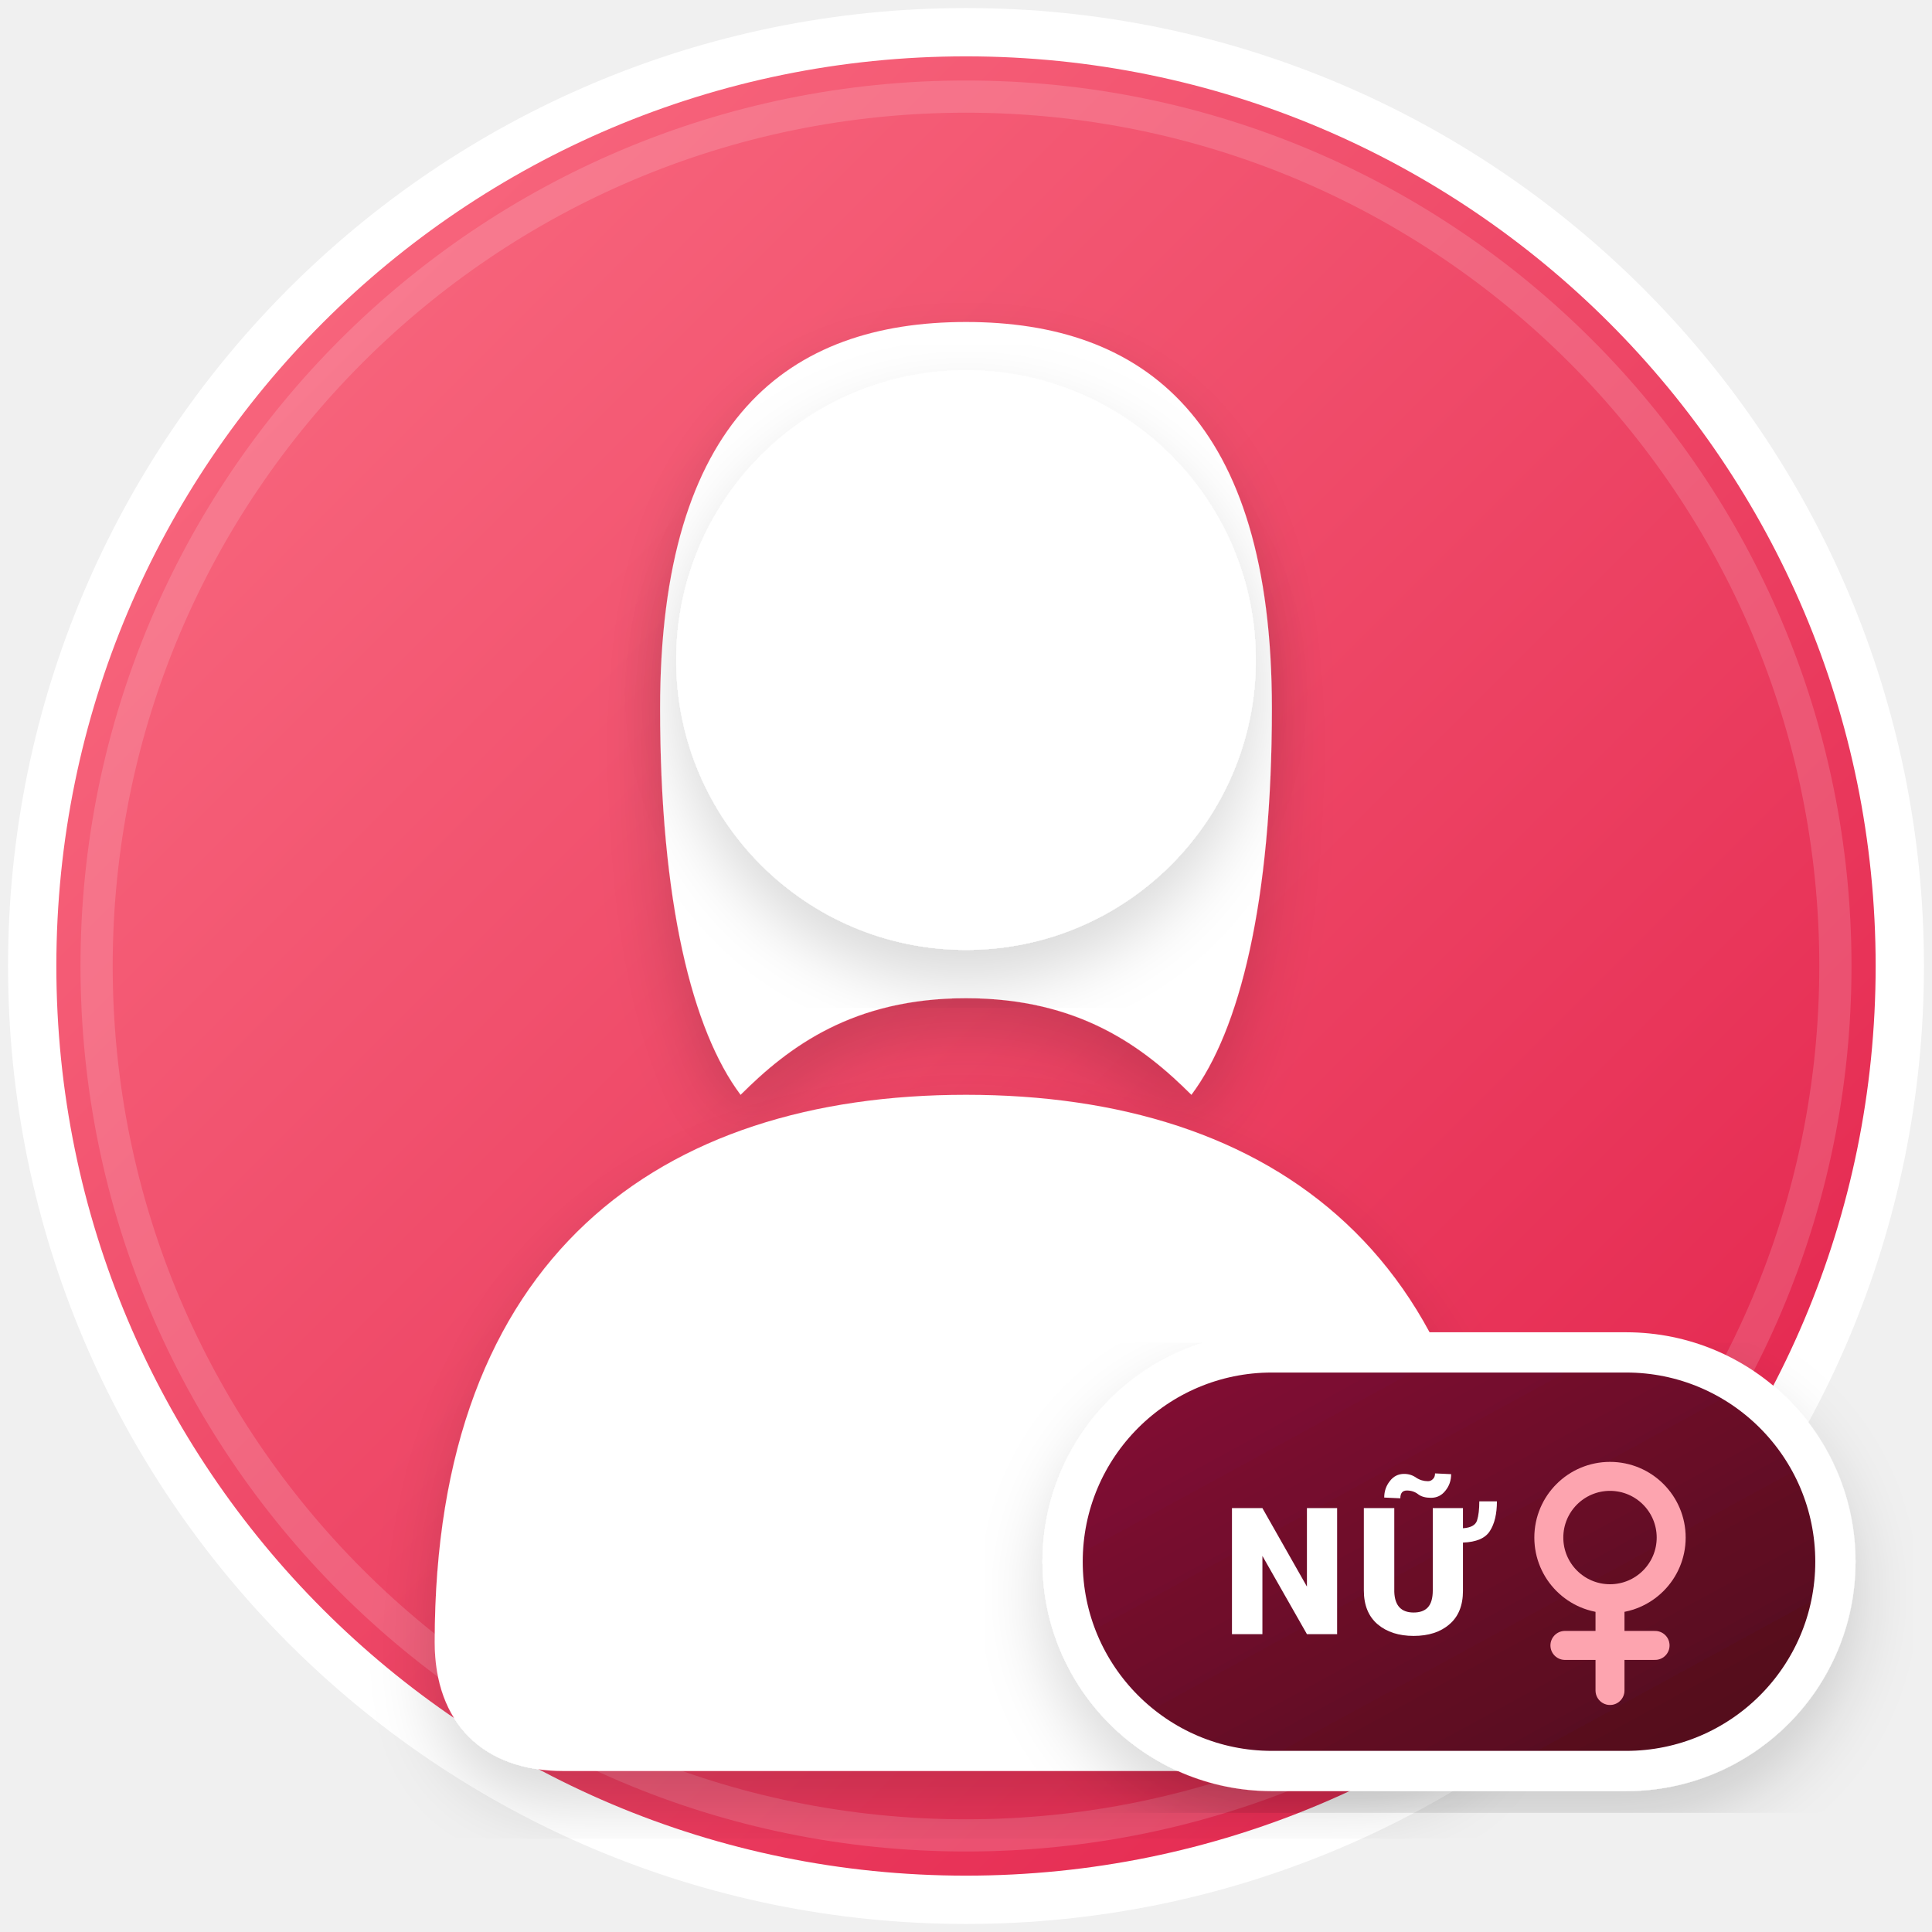
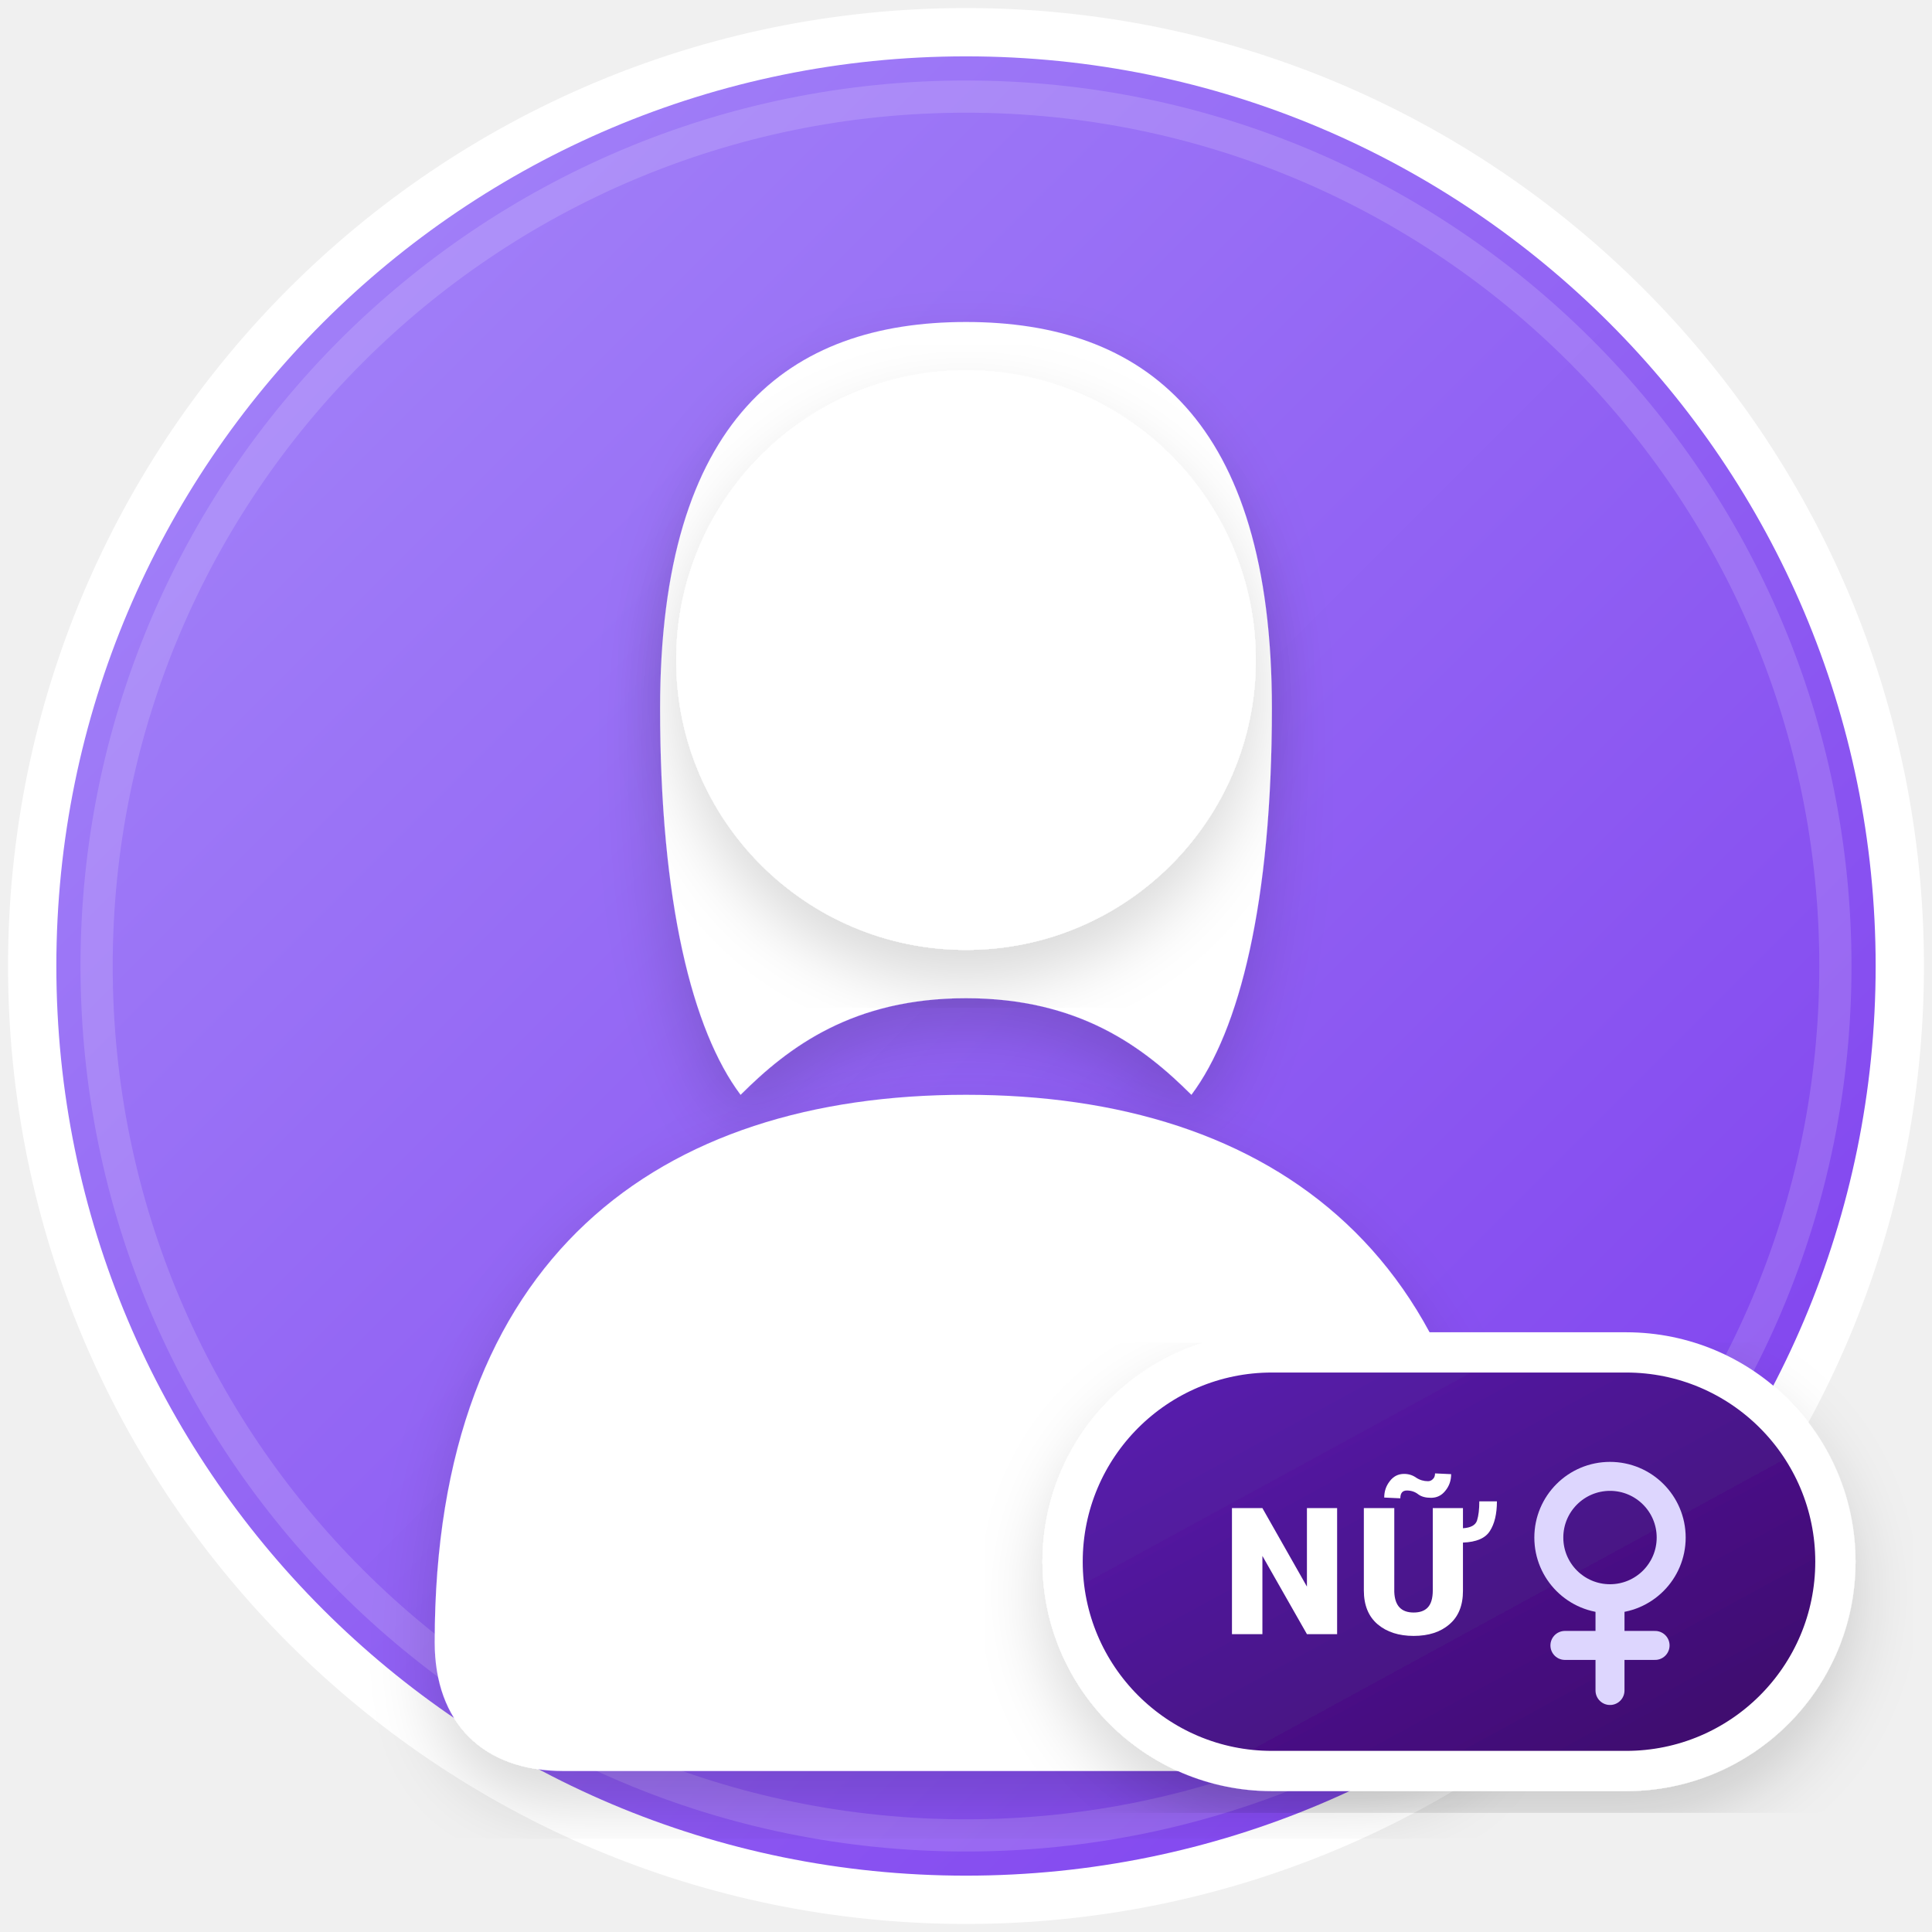
<svg xmlns="http://www.w3.org/2000/svg" viewBox="0 0 120 120" width="120" height="120">
  <defs>
    <linearGradient id="bg-nu" x1="0%" y1="0%" x2="100%" y2="100%">
-       <stop offset="0%" stop-color="#fb7185" />
-       <stop offset="100%" stop-color="#e11d48" />
+       <stop offset="0%" stop-color="#a78bfa" />
+       <stop offset="100%" stop-color="#7c3aed" />
    </linearGradient>
    <linearGradient id="badge-nu" x1="0%" y1="0%" x2="100%" y2="100%">
-       <stop offset="0%" stop-color="#881337" />
-       <stop offset="100%" stop-color="#4c0519" />
+       <stop offset="0%" stop-color="#5b21b6" />
+       <stop offset="100%" stop-color="#3b0764" />
    </linearGradient>
    <filter id="shadow-f" x="-10%" y="-10%" width="120%" height="120%">
      <feDropShadow dx="0" dy="2" stdDeviation="2" flood-color="#000" flood-opacity="0.15" />
    </filter>
  </defs>
  <circle cx="60" cy="60" r="58" fill="url(#bg-nu)" stroke="#ffffff" stroke-width="3" />
  <circle cx="60" cy="60" r="54" fill="none" stroke="#ffffff" stroke-opacity="0.15" stroke-width="2" />
  <path d="M41 44 C41 26 49 20 60 20 C71 20 79 26 79 44 C79 56 77 64 74 68 C71 65 67 62 60 62 C53 62 49 65 46 68 C43 64 41 56 41 44 Z" fill="#ffffff" filter="url(#shadow-f)" />
  <circle cx="60" cy="41" r="18" fill="#ffffff" filter="url(#shadow-f)" />
  <path d="M27 102 C27 78 41 68 60 68 C79 68 93 78 93 102 C93 107 90 110 85 110 L35 110 C30 110 27 107 27 102 Z" fill="#ffffff" filter="url(#shadow-f)" />
  <g transform="translate(66, 84)" filter="url(#shadow-f)">
    <rect x="0" y="0" width="48" height="26" rx="13" fill="url(#badge-nu)" stroke="#ffffff" stroke-width="2.5" />
    <text x="18" y="17.5" font-family="-apple-system, BlinkMacSystemFont, 'Segoe UI', Roboto, Helvetica, Arial, sans-serif" font-weight="900" font-size="11" fill="#ffffff" text-anchor="middle" letter-spacing="0.5">NỮ</text>
-     <circle cx="34" cy="11.5" r="3.8" fill="none" stroke="#fda4af" stroke-width="1.8" />
-     <line x1="34" y1="15.3" x2="34" y2="21" stroke="#fda4af" stroke-width="1.8" stroke-linecap="round" />
-     <line x1="31.2" y1="18.2" x2="36.8" y2="18.2" stroke="#fda4af" stroke-width="1.8" stroke-linecap="round" />
+     <circle cx="34" cy="11.5" r="3.8" fill="none" stroke="#ddd6fe" stroke-width="1.8" />
+     <line x1="34" y1="15.3" x2="34" y2="21" stroke="#ddd6fe" stroke-width="1.8" stroke-linecap="round" />
+     <line x1="31.2" y1="18.2" x2="36.8" y2="18.2" stroke="#ddd6fe" stroke-width="1.8" stroke-linecap="round" />
  </g>
</svg>
